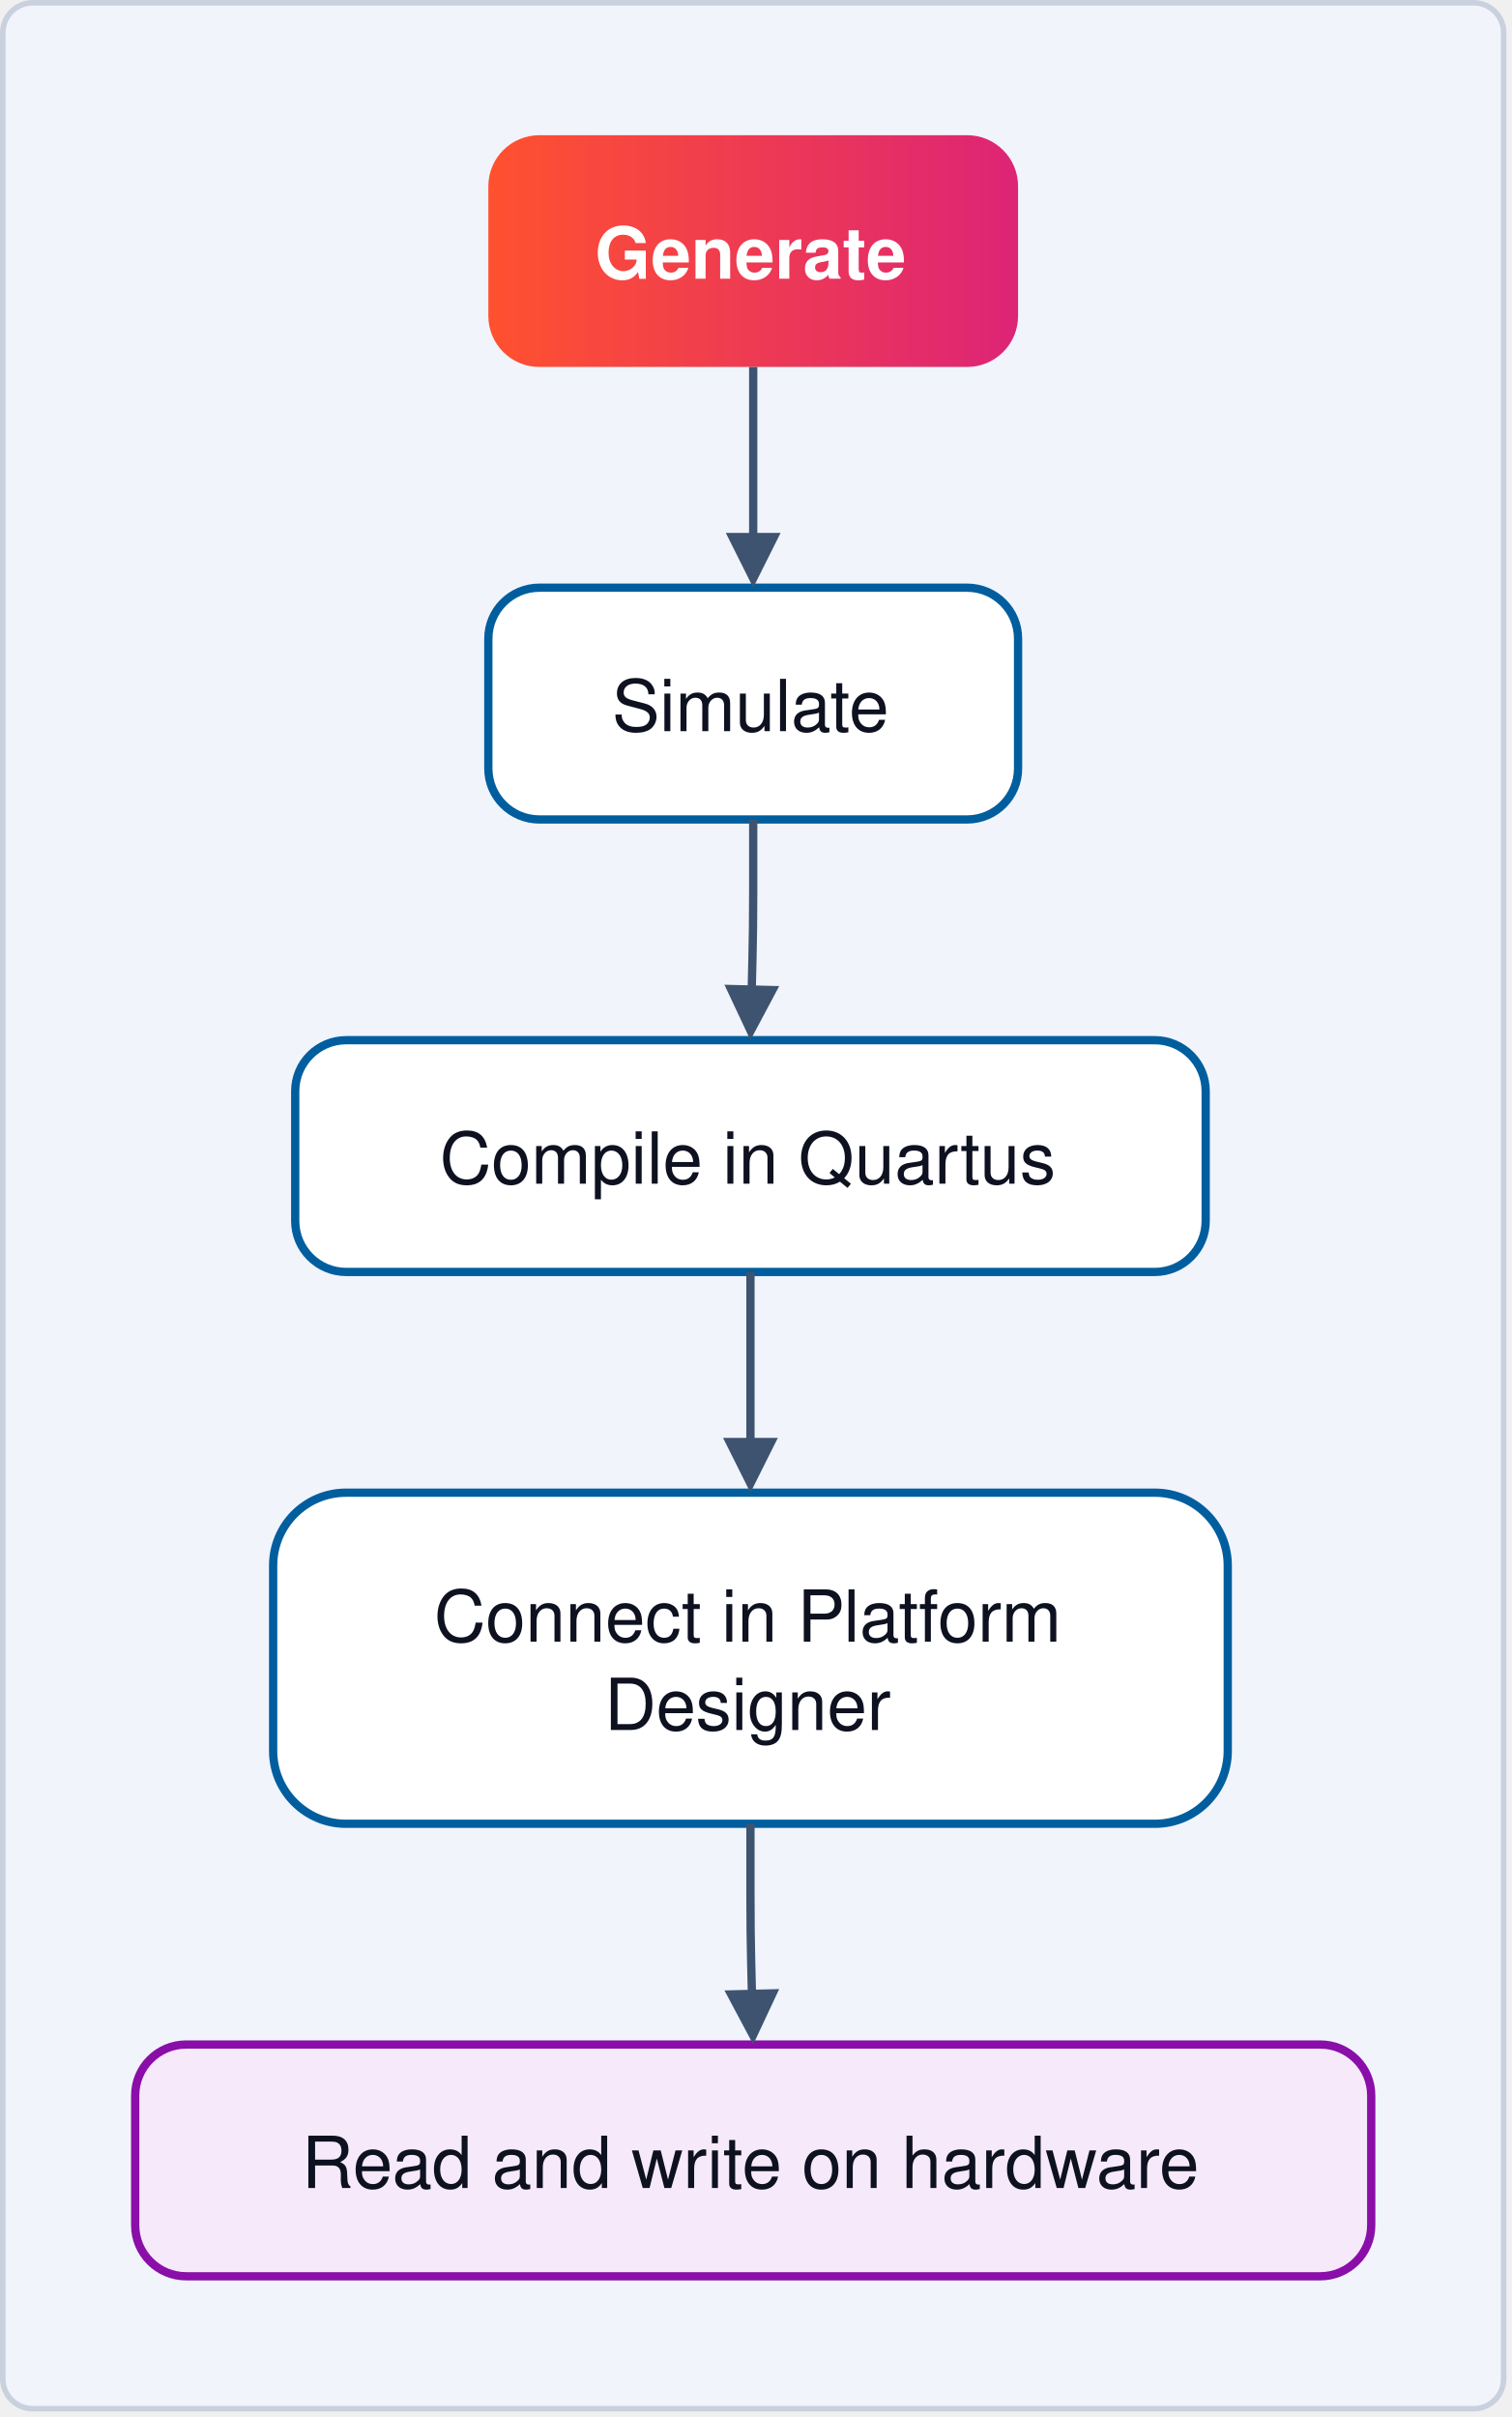
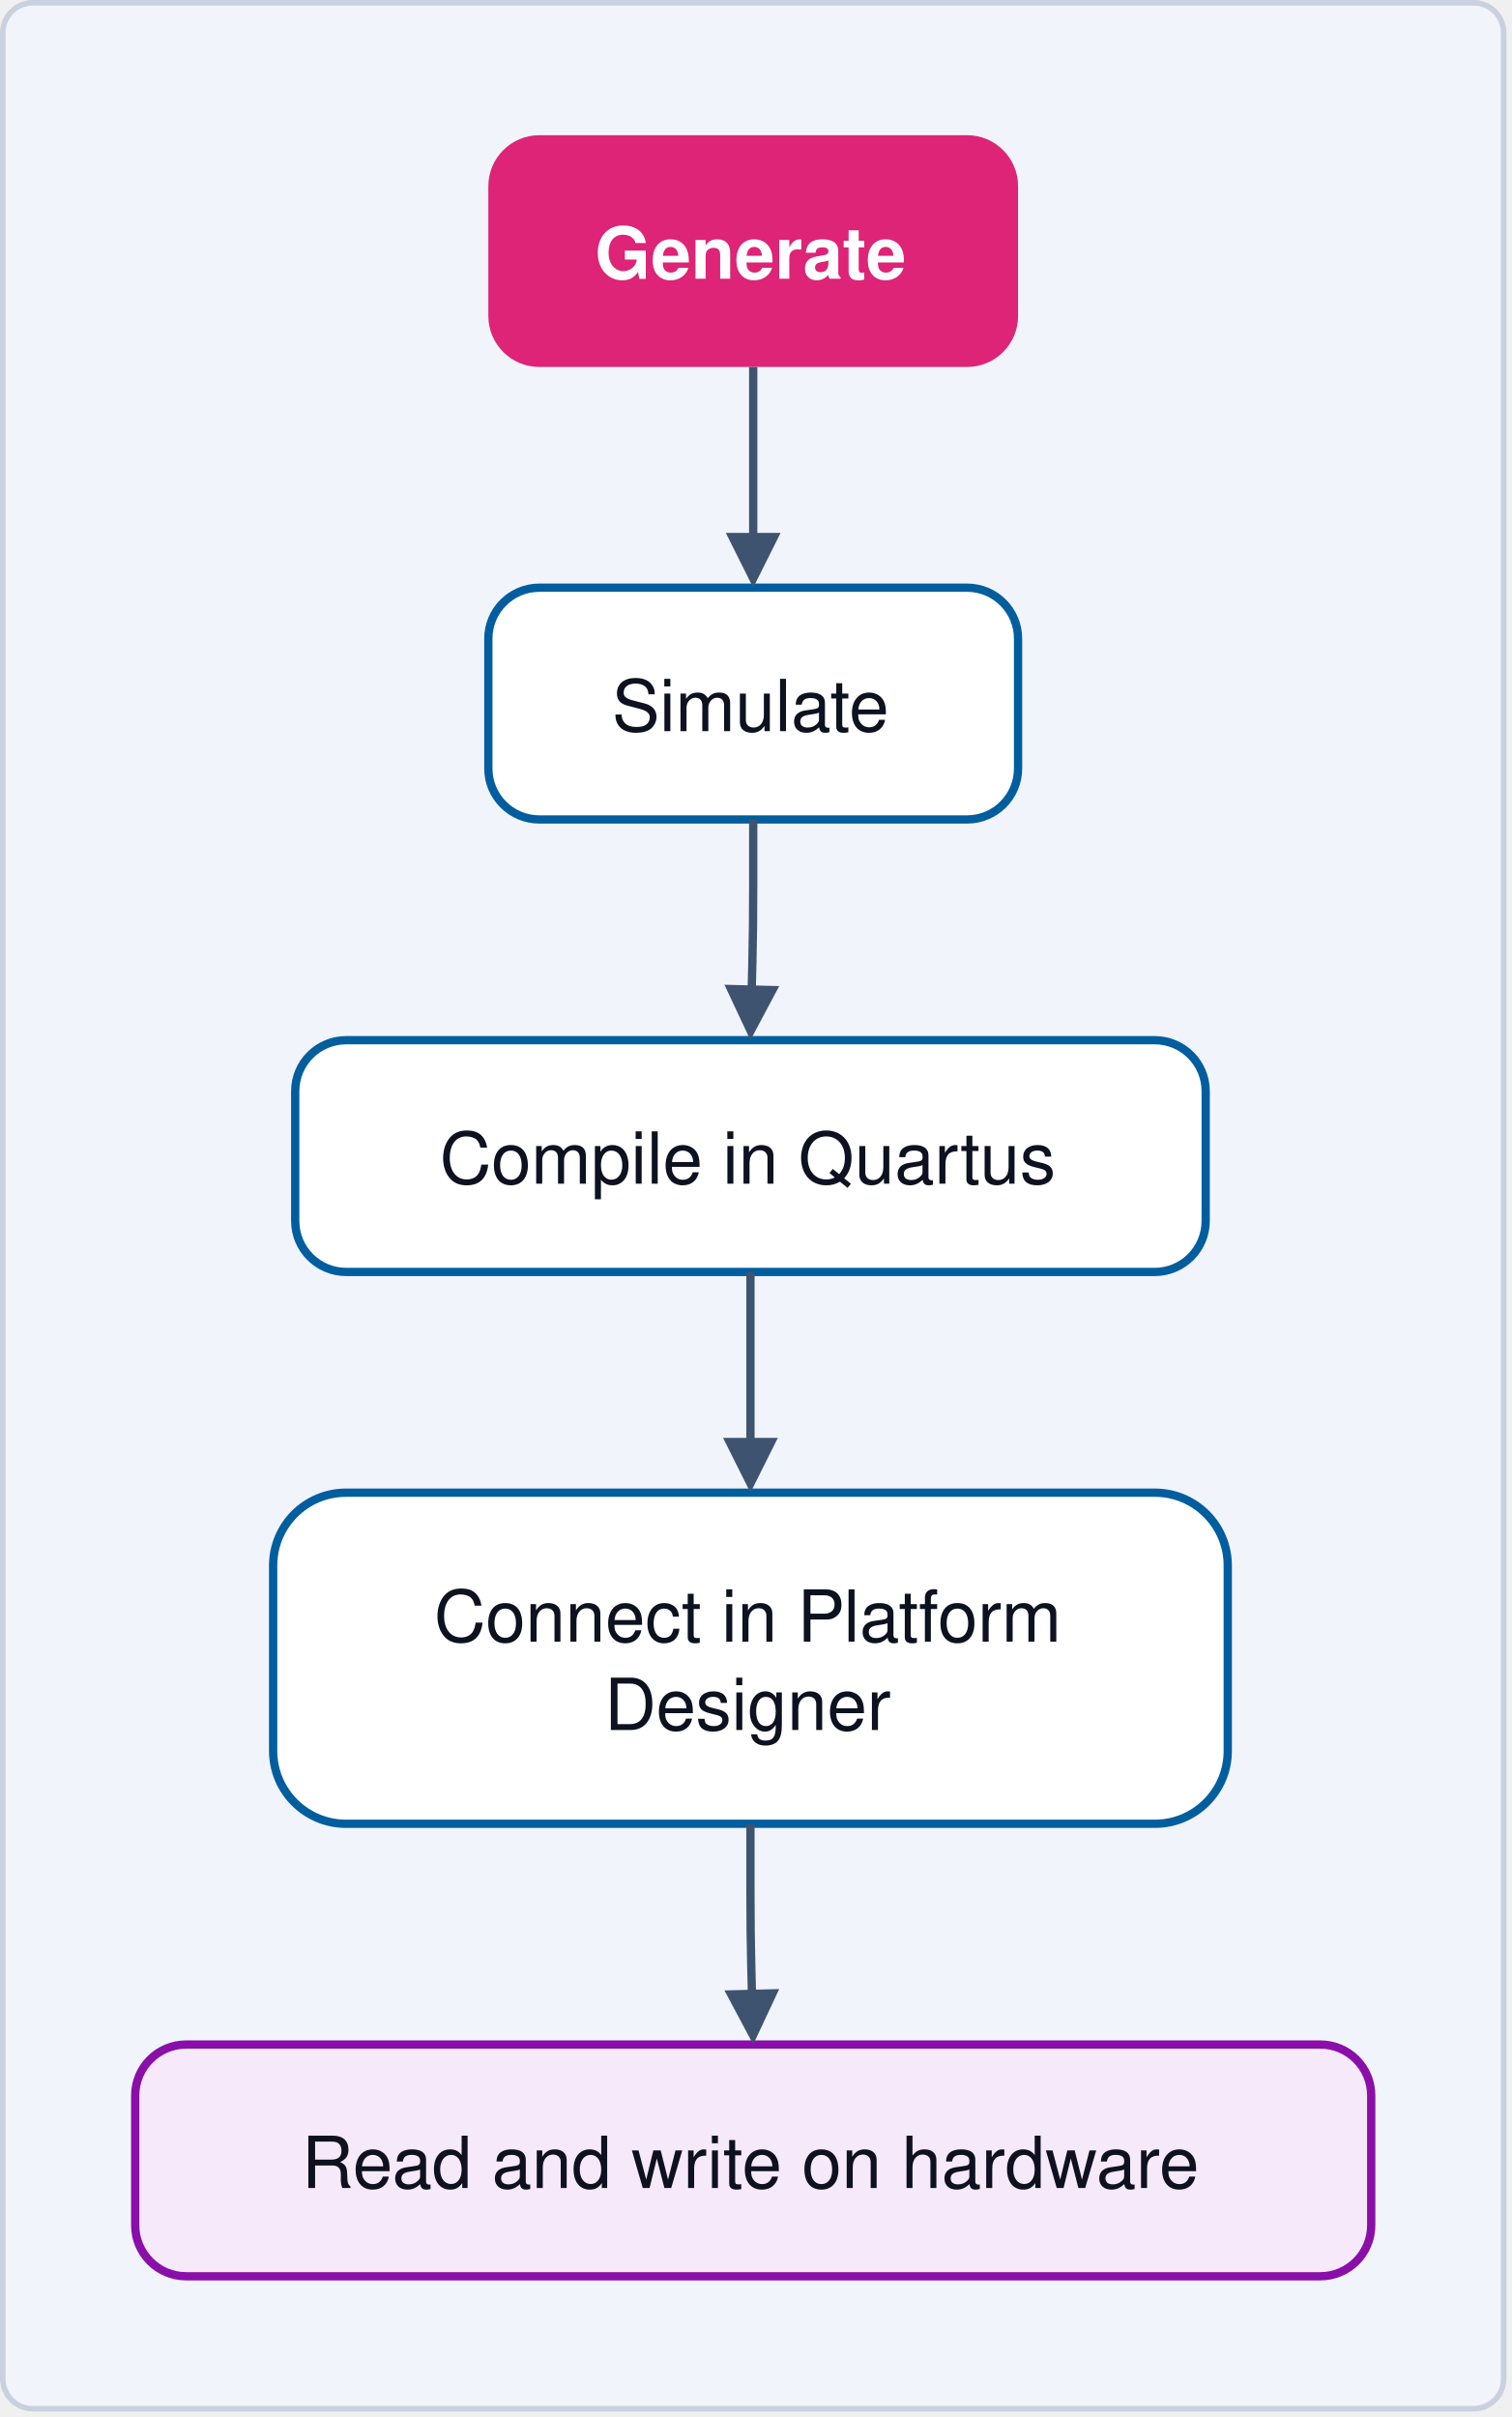
- <svg xmlns="http://www.w3.org/2000/svg" style="background: transparent; background-color: transparent; color-scheme: light;" version="1.1" width="274px" height="438px" viewBox="-0.5 -0.5 274 438" content="&lt;mxfile host=&quot;Electron&quot; agent=&quot;Mozilla/5.0 (Macintosh; Intel Mac OS X 10_15_7) AppleWebKit/537.36 (KHTML, like Gecko) draw.io/26.2.15 Chrome/134.0.7.205 Electron/35.2.1 Safari/537.36&quot; version=&quot;26.2.15&quot;&gt;&#10;  &lt;diagram name=&quot;Diagram&quot; id=&quot;d1&quot;&gt;&#10;    &lt;mxGraphModel dx=&quot;-160&quot; dy=&quot;-121&quot; grid=&quot;0&quot; gridSize=&quot;10&quot; guides=&quot;1&quot; tooltips=&quot;1&quot; connect=&quot;1&quot; arrows=&quot;1&quot; fold=&quot;0&quot; page=&quot;0&quot; pageScale=&quot;1&quot; pageWidth=&quot;850&quot; pageHeight=&quot;1100&quot; math=&quot;0&quot; shadow=&quot;0&quot;&gt;&#10;      &lt;root&gt;&#10;        &lt;mxCell id=&quot;0&quot; /&gt;&#10;        &lt;mxCell id=&quot;bg&quot; value=&quot;Background&quot; style=&quot;locked=1;&quot; parent=&quot;0&quot; /&gt;&#10;        &lt;mxCell id=&quot;card&quot; value=&quot;&quot; style=&quot;rounded=1;arcSize=2;absoluteArcSize=0;fillColor=#f1f4fb;strokeColor=#c9d0de;&quot; parent=&quot;bg&quot; vertex=&quot;1&quot;&gt;&#10;          &lt;mxGeometry width=&quot;272&quot; height=&quot;436&quot; as=&quot;geometry&quot; /&gt;&#10;        &lt;/mxCell&gt;&#10;        &lt;mxCell id=&quot;1&quot; value=&quot;Diagram&quot; parent=&quot;0&quot; /&gt;&#10;        &lt;mxCell id=&quot;n_A&quot; value=&quot;Generate&quot; style=&quot;fontFamily=Manrope, Helvetica, Arial, sans-serif;fontSize=13;fontColor=#0d1120;strokeWidth=1.5;rounded=1;arcSize=22;fillColor=#ff512f;gradientColor=#dd2476;gradientDirection=east;strokeColor=none;fontColor=#ffffff;fontStyle=1;&quot; parent=&quot;1&quot; vertex=&quot;1&quot;&gt;&#10;          &lt;mxGeometry x=&quot;88&quot; y=&quot;24&quot; width=&quot;96&quot; height=&quot;42&quot; as=&quot;geometry&quot; /&gt;&#10;        &lt;/mxCell&gt;&#10;        &lt;mxCell id=&quot;n_B&quot; value=&quot;Simulate&quot; style=&quot;fontFamily=Manrope, Helvetica, Arial, sans-serif;fontSize=13;fontColor=#0d1120;strokeWidth=1.5;rounded=1;arcSize=22;fillColor=#ffffff;strokeColor=#005e9e;&quot; parent=&quot;1&quot; vertex=&quot;1&quot;&gt;&#10;          &lt;mxGeometry x=&quot;88&quot; y=&quot;106&quot; width=&quot;96&quot; height=&quot;42&quot; as=&quot;geometry&quot; /&gt;&#10;        &lt;/mxCell&gt;&#10;        &lt;mxCell id=&quot;n_C&quot; value=&quot;Compile in Quartus&quot; style=&quot;fontFamily=Manrope, Helvetica, Arial, sans-serif;fontSize=13;fontColor=#0d1120;strokeWidth=1.5;rounded=1;arcSize=22;fillColor=#ffffff;strokeColor=#005e9e;&quot; parent=&quot;1&quot; vertex=&quot;1&quot;&gt;&#10;          &lt;mxGeometry x=&quot;53&quot; y=&quot;188&quot; width=&quot;165&quot; height=&quot;42&quot; as=&quot;geometry&quot; /&gt;&#10;        &lt;/mxCell&gt;&#10;        &lt;mxCell id=&quot;n_D&quot; value=&quot;Connect in Platform&amp;#xa;Designer&quot; style=&quot;fontFamily=Manrope, Helvetica, Arial, sans-serif;fontSize=13;fontColor=#0d1120;strokeWidth=1.5;rounded=1;arcSize=22;fillColor=#ffffff;strokeColor=#005e9e;&quot; parent=&quot;1&quot; vertex=&quot;1&quot;&gt;&#10;          &lt;mxGeometry x=&quot;49&quot; y=&quot;270&quot; width=&quot;173&quot; height=&quot;60&quot; as=&quot;geometry&quot; /&gt;&#10;        &lt;/mxCell&gt;&#10;        &lt;mxCell id=&quot;n_E&quot; value=&quot;Read and write on hardware&quot; style=&quot;fontFamily=Manrope, Helvetica, Arial, sans-serif;fontSize=13;fontColor=#0d1120;strokeWidth=1.5;rounded=1;arcSize=22;fillColor=#f5e9fa;strokeColor=#8a0ea8;&quot; parent=&quot;1&quot; vertex=&quot;1&quot;&gt;&#10;          &lt;mxGeometry x=&quot;24&quot; y=&quot;370&quot; width=&quot;224&quot; height=&quot;42&quot; as=&quot;geometry&quot; /&gt;&#10;        &lt;/mxCell&gt;&#10;        &lt;mxCell id=&quot;e0&quot; value=&quot;&quot; style=&quot;edgeStyle=orthogonalEdgeStyle;rounded=1;arcSize=14;strokeColor=#3d5370;strokeWidth=1.5;endArrow=block;endFill=1;endSize=6;fontFamily=Manrope, Helvetica, Arial, sans-serif;fontSize=11;fontColor=#3d5370;labelBackgroundColor=#f1f4fb;exitX=0.5;exitY=1;exitDx=0;exitDy=0;entryX=0.5;entryY=0;entryDx=0;entryDy=0;&quot; parent=&quot;1&quot; source=&quot;n_A&quot; target=&quot;n_B&quot; edge=&quot;1&quot;&gt;&#10;          &lt;mxGeometry relative=&quot;1&quot; as=&quot;geometry&quot; /&gt;&#10;        &lt;/mxCell&gt;&#10;        &lt;mxCell id=&quot;e1&quot; value=&quot;&quot; style=&quot;edgeStyle=orthogonalEdgeStyle;rounded=1;arcSize=14;strokeColor=#3d5370;strokeWidth=1.5;endArrow=block;endFill=1;endSize=6;fontFamily=Manrope, Helvetica, Arial, sans-serif;fontSize=11;fontColor=#3d5370;labelBackgroundColor=#f1f4fb;exitX=0.5;exitY=1;exitDx=0;exitDy=0;entryX=0.5;entryY=0;entryDx=0;entryDy=0;&quot; parent=&quot;1&quot; source=&quot;n_B&quot; target=&quot;n_C&quot; edge=&quot;1&quot;&gt;&#10;          &lt;mxGeometry relative=&quot;1&quot; as=&quot;geometry&quot; /&gt;&#10;        &lt;/mxCell&gt;&#10;        &lt;mxCell id=&quot;e2&quot; value=&quot;&quot; style=&quot;edgeStyle=orthogonalEdgeStyle;rounded=1;arcSize=14;strokeColor=#3d5370;strokeWidth=1.5;endArrow=block;endFill=1;endSize=6;fontFamily=Manrope, Helvetica, Arial, sans-serif;fontSize=11;fontColor=#3d5370;labelBackgroundColor=#f1f4fb;exitX=0.5;exitY=1;exitDx=0;exitDy=0;entryX=0.5;entryY=0;entryDx=0;entryDy=0;&quot; parent=&quot;1&quot; source=&quot;n_C&quot; target=&quot;n_D&quot; edge=&quot;1&quot;&gt;&#10;          &lt;mxGeometry relative=&quot;1&quot; as=&quot;geometry&quot; /&gt;&#10;        &lt;/mxCell&gt;&#10;        &lt;mxCell id=&quot;e3&quot; value=&quot;&quot; style=&quot;edgeStyle=orthogonalEdgeStyle;rounded=1;arcSize=14;strokeColor=#3d5370;strokeWidth=1.5;endArrow=block;endFill=1;endSize=6;fontFamily=Manrope, Helvetica, Arial, sans-serif;fontSize=11;fontColor=#3d5370;labelBackgroundColor=#f1f4fb;exitX=0.5;exitY=1;exitDx=0;exitDy=0;entryX=0.5;entryY=0;entryDx=0;entryDy=0;&quot; parent=&quot;1&quot; source=&quot;n_D&quot; target=&quot;n_E&quot; edge=&quot;1&quot;&gt;&#10;          &lt;mxGeometry relative=&quot;1&quot; as=&quot;geometry&quot; /&gt;&#10;        &lt;/mxCell&gt;&#10;      &lt;/root&gt;&#10;    &lt;/mxGraphModel&gt;&#10;  &lt;/diagram&gt;&#10;&lt;/mxfile&gt;&#10;">
-   <defs>
-     <linearGradient x1="0%" y1="0%" x2="100%" y2="0%" id="drawio-svg-XmCDlg4w33_0817wAeK3-gradient-light-dark_ff512f_ff6c4e_-1-light-dark_dd2476_ff80c6_-1-e-0">
-       <stop offset="0%" stop-color="#ff512f" stop-opacity="1" style="stop-color: light-dark(rgb(255, 81, 47), rgb(255, 108, 78)); stop-opacity: 1;" />
-       <stop offset="100%" stop-color="#dd2476" stop-opacity="1" style="stop-color: light-dark(rgb(221, 36, 118), rgb(255, 128, 198)); stop-opacity: 1;" />
-     </linearGradient>
-   </defs>
+ <svg xmlns="http://www.w3.org/2000/svg" style="background: transparent; background-color: transparent; color-scheme: light;" version="1.1" width="274px" height="438px" viewBox="-0.5 -0.5 274 438" content="&lt;mxfile host=&quot;Electron&quot; agent=&quot;Mozilla/5.0 (Macintosh; Intel Mac OS X 10_15_7) AppleWebKit/537.36 (KHTML, like Gecko) draw.io/26.2.15 Chrome/134.0.7.205 Electron/35.2.1 Safari/537.36&quot; version=&quot;26.2.15&quot;&gt;&#10;  &lt;diagram name=&quot;Diagram&quot; id=&quot;d1&quot;&gt;&#10;    &lt;mxGraphModel dx=&quot;-160&quot; dy=&quot;-121&quot; grid=&quot;0&quot; gridSize=&quot;10&quot; guides=&quot;1&quot; tooltips=&quot;1&quot; connect=&quot;1&quot; arrows=&quot;1&quot; fold=&quot;0&quot; page=&quot;0&quot; pageScale=&quot;1&quot; pageWidth=&quot;850&quot; pageHeight=&quot;1100&quot; math=&quot;0&quot; shadow=&quot;0&quot;&gt;&#10;      &lt;root&gt;&#10;        &lt;mxCell id=&quot;0&quot; /&gt;&#10;        &lt;mxCell id=&quot;bg&quot; value=&quot;Background&quot; style=&quot;locked=1;&quot; parent=&quot;0&quot; /&gt;&#10;        &lt;mxCell id=&quot;card&quot; value=&quot;&quot; style=&quot;rounded=1;arcSize=2;absoluteArcSize=0;fillColor=#f1f4fb;strokeColor=#c9d0de;&quot; parent=&quot;bg&quot; vertex=&quot;1&quot;&gt;&#10;          &lt;mxGeometry width=&quot;272&quot; height=&quot;436&quot; as=&quot;geometry&quot; /&gt;&#10;        &lt;/mxCell&gt;&#10;        &lt;mxCell id=&quot;1&quot; value=&quot;Diagram&quot; parent=&quot;0&quot; /&gt;&#10;        &lt;mxCell id=&quot;n_A&quot; value=&quot;Generate&quot; style=&quot;fontFamily=Manrope, Helvetica, Arial, sans-serif;fontSize=13;fontColor=#0d1120;strokeWidth=1.5;rounded=1;arcSize=22;fillColor=#dd2476;strokeColor=none;fontColor=#ffffff;fontStyle=1;&quot; parent=&quot;1&quot; vertex=&quot;1&quot;&gt;&#10;          &lt;mxGeometry x=&quot;88&quot; y=&quot;24&quot; width=&quot;96&quot; height=&quot;42&quot; as=&quot;geometry&quot; /&gt;&#10;        &lt;/mxCell&gt;&#10;        &lt;mxCell id=&quot;n_B&quot; value=&quot;Simulate&quot; style=&quot;fontFamily=Manrope, Helvetica, Arial, sans-serif;fontSize=13;fontColor=#0d1120;strokeWidth=1.5;rounded=1;arcSize=22;fillColor=#ffffff;strokeColor=#005e9e;&quot; parent=&quot;1&quot; vertex=&quot;1&quot;&gt;&#10;          &lt;mxGeometry x=&quot;88&quot; y=&quot;106&quot; width=&quot;96&quot; height=&quot;42&quot; as=&quot;geometry&quot; /&gt;&#10;        &lt;/mxCell&gt;&#10;        &lt;mxCell id=&quot;n_C&quot; value=&quot;Compile in Quartus&quot; style=&quot;fontFamily=Manrope, Helvetica, Arial, sans-serif;fontSize=13;fontColor=#0d1120;strokeWidth=1.5;rounded=1;arcSize=22;fillColor=#ffffff;strokeColor=#005e9e;&quot; parent=&quot;1&quot; vertex=&quot;1&quot;&gt;&#10;          &lt;mxGeometry x=&quot;53&quot; y=&quot;188&quot; width=&quot;165&quot; height=&quot;42&quot; as=&quot;geometry&quot; /&gt;&#10;        &lt;/mxCell&gt;&#10;        &lt;mxCell id=&quot;n_D&quot; value=&quot;Connect in Platform&amp;#xa;Designer&quot; style=&quot;fontFamily=Manrope, Helvetica, Arial, sans-serif;fontSize=13;fontColor=#0d1120;strokeWidth=1.5;rounded=1;arcSize=22;fillColor=#ffffff;strokeColor=#005e9e;&quot; parent=&quot;1&quot; vertex=&quot;1&quot;&gt;&#10;          &lt;mxGeometry x=&quot;49&quot; y=&quot;270&quot; width=&quot;173&quot; height=&quot;60&quot; as=&quot;geometry&quot; /&gt;&#10;        &lt;/mxCell&gt;&#10;        &lt;mxCell id=&quot;n_E&quot; value=&quot;Read and write on hardware&quot; style=&quot;fontFamily=Manrope, Helvetica, Arial, sans-serif;fontSize=13;fontColor=#0d1120;strokeWidth=1.5;rounded=1;arcSize=22;fillColor=#f5e9fa;strokeColor=#8a0ea8;&quot; parent=&quot;1&quot; vertex=&quot;1&quot;&gt;&#10;          &lt;mxGeometry x=&quot;24&quot; y=&quot;370&quot; width=&quot;224&quot; height=&quot;42&quot; as=&quot;geometry&quot; /&gt;&#10;        &lt;/mxCell&gt;&#10;        &lt;mxCell id=&quot;e0&quot; value=&quot;&quot; style=&quot;edgeStyle=orthogonalEdgeStyle;rounded=1;arcSize=16;html=0;strokeColor=#3d5370;strokeWidth=1.5;endArrow=block;endFill=1;endSize=6;fontFamily=Manrope, Helvetica, Arial, sans-serif;fontSize=11;fontColor=#3d5370;labelBackgroundColor=#f1f4fb;exitX=0.5;exitY=1;exitDx=0;exitDy=0;entryX=0.5;entryY=0;entryDx=0;entryDy=0;&quot; parent=&quot;1&quot; source=&quot;n_A&quot; target=&quot;n_B&quot; edge=&quot;1&quot;&gt;&#10;          &lt;mxGeometry relative=&quot;1&quot; as=&quot;geometry&quot; /&gt;&#10;        &lt;/mxCell&gt;&#10;        &lt;mxCell id=&quot;e1&quot; value=&quot;&quot; style=&quot;edgeStyle=orthogonalEdgeStyle;rounded=1;arcSize=16;html=0;strokeColor=#3d5370;strokeWidth=1.5;endArrow=block;endFill=1;endSize=6;fontFamily=Manrope, Helvetica, Arial, sans-serif;fontSize=11;fontColor=#3d5370;labelBackgroundColor=#f1f4fb;exitX=0.5;exitY=1;exitDx=0;exitDy=0;entryX=0.5;entryY=0;entryDx=0;entryDy=0;&quot; parent=&quot;1&quot; source=&quot;n_B&quot; target=&quot;n_C&quot; edge=&quot;1&quot;&gt;&#10;          &lt;mxGeometry relative=&quot;1&quot; as=&quot;geometry&quot; /&gt;&#10;        &lt;/mxCell&gt;&#10;        &lt;mxCell id=&quot;e2&quot; value=&quot;&quot; style=&quot;edgeStyle=orthogonalEdgeStyle;rounded=1;arcSize=16;html=0;strokeColor=#3d5370;strokeWidth=1.5;endArrow=block;endFill=1;endSize=6;fontFamily=Manrope, Helvetica, Arial, sans-serif;fontSize=11;fontColor=#3d5370;labelBackgroundColor=#f1f4fb;exitX=0.5;exitY=1;exitDx=0;exitDy=0;entryX=0.5;entryY=0;entryDx=0;entryDy=0;&quot; parent=&quot;1&quot; source=&quot;n_C&quot; target=&quot;n_D&quot; edge=&quot;1&quot;&gt;&#10;          &lt;mxGeometry relative=&quot;1&quot; as=&quot;geometry&quot; /&gt;&#10;        &lt;/mxCell&gt;&#10;        &lt;mxCell id=&quot;e3&quot; value=&quot;&quot; style=&quot;edgeStyle=orthogonalEdgeStyle;rounded=1;arcSize=16;html=0;strokeColor=#3d5370;strokeWidth=1.5;endArrow=block;endFill=1;endSize=6;fontFamily=Manrope, Helvetica, Arial, sans-serif;fontSize=11;fontColor=#3d5370;labelBackgroundColor=#f1f4fb;exitX=0.5;exitY=1;exitDx=0;exitDy=0;entryX=0.5;entryY=0;entryDx=0;entryDy=0;&quot; parent=&quot;1&quot; source=&quot;n_D&quot; target=&quot;n_E&quot; edge=&quot;1&quot;&gt;&#10;          &lt;mxGeometry relative=&quot;1&quot; as=&quot;geometry&quot; /&gt;&#10;        &lt;/mxCell&gt;&#10;      &lt;/root&gt;&#10;    &lt;/mxGraphModel&gt;&#10;  &lt;/diagram&gt;&#10;&lt;/mxfile&gt;&#10;">
+   <defs />
  <g>
    <g data-cell-id="0">
      <g data-cell-id="bg">
        <g data-cell-id="card">
          <g>
            <rect x="0" y="0" width="272" height="436" rx="5.44" ry="5.44" fill="#f1f4fb" stroke="#c9d0de" pointer-events="all" style="fill: light-dark(rgb(241, 244, 251), rgb(24, 27, 33)); stroke: light-dark(rgb(201, 208, 222), rgb(53, 59, 71));" />
          </g>
        </g>
      </g>
      <g data-cell-id="1">
        <g data-cell-id="n_A">
          <g>
-             <rect x="88" y="24" width="96" height="42" rx="9.24" ry="9.24" fill="url(#drawio-svg-XmCDlg4w33_0817wAeK3-gradient-light-dark_ff512f_ff6c4e_-1-light-dark_dd2476_ff80c6_-1-e-0)" stroke="none" pointer-events="all" style="fill: url(&quot;#drawio-svg-XmCDlg4w33_0817wAeK3-gradient-light-dark_ff512f_ff6c4e_-1-light-dark_dd2476_ff80c6_-1-e-0&quot;);" />
+             <rect x="88" y="24" width="96" height="42" rx="9.24" ry="9.24" fill="#dd2476" stroke="none" pointer-events="all" style="fill: light-dark(rgb(221, 36, 118), rgb(255, 128, 198));" />
          </g>
          <g>
            <g fill="#ffffff" font-family="&quot;Manrope&quot;, &quot;Helvetica&quot;, &quot;Arial&quot;, &quot;sans-serif&quot;" font-weight="bold" text-anchor="middle" font-size="13px" style="fill: light-dark(rgb(255, 255, 255), rgb(18, 18, 18));">
              <text x="135.5" y="50">Generate</text>
            </g>
          </g>
        </g>
        <g data-cell-id="n_B">
          <g>
            <rect x="88" y="106" width="96" height="42" rx="9.24" ry="9.24" fill="#ffffff" stroke="#005e9e" stroke-width="1.5" pointer-events="all" style="fill: light-dark(rgb(255, 255, 255), rgb(18, 18, 18)); stroke: light-dark(rgb(0, 94, 158), rgb(101, 182, 237));" />
          </g>
          <g>
            <g fill="#0d1120" font-family="&quot;Manrope&quot;, &quot;Helvetica&quot;, &quot;Arial&quot;, &quot;sans-serif&quot;" text-anchor="middle" font-size="13px" style="fill: light-dark(rgb(13, 17, 32), rgb(219, 222, 235));">
              <text x="135.5" y="132">Simulate</text>
            </g>
          </g>
        </g>
        <g data-cell-id="n_C">
          <g>
            <rect x="53" y="188" width="165" height="42" rx="9.24" ry="9.24" fill="#ffffff" stroke="#005e9e" stroke-width="1.5" pointer-events="all" style="fill: light-dark(rgb(255, 255, 255), rgb(18, 18, 18)); stroke: light-dark(rgb(0, 94, 158), rgb(101, 182, 237));" />
          </g>
          <g>
            <g fill="#0d1120" font-family="&quot;Manrope&quot;, &quot;Helvetica&quot;, &quot;Arial&quot;, &quot;sans-serif&quot;" text-anchor="middle" font-size="13px" style="fill: light-dark(rgb(13, 17, 32), rgb(219, 222, 235));">
              <text x="135" y="214">Compile in Quartus</text>
            </g>
          </g>
        </g>
        <g data-cell-id="n_D">
          <g>
            <rect x="49" y="270" width="173" height="60" rx="13.2" ry="13.2" fill="#ffffff" stroke="#005e9e" stroke-width="1.5" pointer-events="all" style="fill: light-dark(rgb(255, 255, 255), rgb(18, 18, 18)); stroke: light-dark(rgb(0, 94, 158), rgb(101, 182, 237));" />
          </g>
          <g>
            <g fill="#0d1120" font-family="&quot;Manrope&quot;, &quot;Helvetica&quot;, &quot;Arial&quot;, &quot;sans-serif&quot;" text-anchor="middle" font-size="13px" style="fill: light-dark(rgb(13, 17, 32), rgb(219, 222, 235));">
              <text x="135" y="297">Connect in Platform</text>
              <text x="135" y="313">Designer</text>
            </g>
          </g>
        </g>
        <g data-cell-id="n_E">
          <g>
            <rect x="24" y="370" width="224" height="42" rx="9.24" ry="9.24" fill="#f5e9fa" stroke="#8a0ea8" stroke-width="1.5" pointer-events="all" style="fill: light-dark(rgb(245, 233, 250), rgb(41, 30, 45)); stroke: light-dark(rgb(138, 14, 168), rgb(255, 160, 255));" />
          </g>
          <g>
            <g fill="#0d1120" font-family="&quot;Manrope&quot;, &quot;Helvetica&quot;, &quot;Arial&quot;, &quot;sans-serif&quot;" text-anchor="middle" font-size="13px" style="fill: light-dark(rgb(13, 17, 32), rgb(219, 222, 235));">
              <text x="135.5" y="396">Read and write on hardware</text>
            </g>
          </g>
        </g>
        <g data-cell-id="e0">
          <g>
            <path d="M 136 66 L 136 96.82" fill="none" stroke="#3d5370" stroke-width="1.5" stroke-miterlimit="10" pointer-events="stroke" style="stroke: light-dark(rgb(61, 83, 112), rgb(151, 170, 195));" />
            <path d="M 136 104.32 L 132.25 96.82 L 139.75 96.82 Z" fill="#3d5370" stroke="#3d5370" stroke-width="1.5" stroke-miterlimit="10" pointer-events="all" style="fill: light-dark(rgb(61, 83, 112), rgb(151, 170, 195)); stroke: light-dark(rgb(61, 83, 112), rgb(151, 170, 195));" />
          </g>
        </g>
        <g data-cell-id="e1">
          <g>
-             <path d="M 136 148 L 136 161 Q 136 168 135.86 173.41 L 135.73 178.83" fill="none" stroke="#3d5370" stroke-width="1.5" stroke-miterlimit="10" pointer-events="stroke" style="stroke: light-dark(rgb(61, 83, 112), rgb(151, 170, 195));" />
+             <path d="M 136 148 L 136 160 Q 136 168 135.86 173.41 L 135.73 178.83" fill="none" stroke="#3d5370" stroke-width="1.5" stroke-miterlimit="10" pointer-events="stroke" style="stroke: light-dark(rgb(61, 83, 112), rgb(151, 170, 195));" />
            <path d="M 135.54 186.32 L 131.98 178.73 L 139.48 178.92 Z" fill="#3d5370" stroke="#3d5370" stroke-width="1.5" stroke-miterlimit="10" pointer-events="all" style="fill: light-dark(rgb(61, 83, 112), rgb(151, 170, 195)); stroke: light-dark(rgb(61, 83, 112), rgb(151, 170, 195));" />
          </g>
        </g>
        <g data-cell-id="e2">
          <g>
            <path d="M 135.5 230 L 135.5 260.82" fill="none" stroke="#3d5370" stroke-width="1.5" stroke-miterlimit="10" pointer-events="stroke" style="stroke: light-dark(rgb(61, 83, 112), rgb(151, 170, 195));" />
            <path d="M 135.5 268.32 L 131.75 260.82 L 139.25 260.82 Z" fill="#3d5370" stroke="#3d5370" stroke-width="1.5" stroke-miterlimit="10" pointer-events="all" style="fill: light-dark(rgb(61, 83, 112), rgb(151, 170, 195)); stroke: light-dark(rgb(61, 83, 112), rgb(151, 170, 195));" />
          </g>
        </g>
        <g data-cell-id="e3">
          <g>
-             <path d="M 135.5 330 L 135.5 343 Q 135.5 350 135.64 355.41 L 135.77 360.83" fill="none" stroke="#3d5370" stroke-width="1.5" stroke-miterlimit="10" pointer-events="stroke" style="stroke: light-dark(rgb(61, 83, 112), rgb(151, 170, 195));" />
+             <path d="M 135.5 330 L 135.5 342 Q 135.5 350 135.64 355.41 L 135.77 360.83" fill="none" stroke="#3d5370" stroke-width="1.5" stroke-miterlimit="10" pointer-events="stroke" style="stroke: light-dark(rgb(61, 83, 112), rgb(151, 170, 195));" />
            <path d="M 135.96 368.32 L 132.02 360.92 L 139.52 360.73 Z" fill="#3d5370" stroke="#3d5370" stroke-width="1.5" stroke-miterlimit="10" pointer-events="all" style="fill: light-dark(rgb(61, 83, 112), rgb(151, 170, 195)); stroke: light-dark(rgb(61, 83, 112), rgb(151, 170, 195));" />
          </g>
        </g>
      </g>
    </g>
  </g>
</svg>
